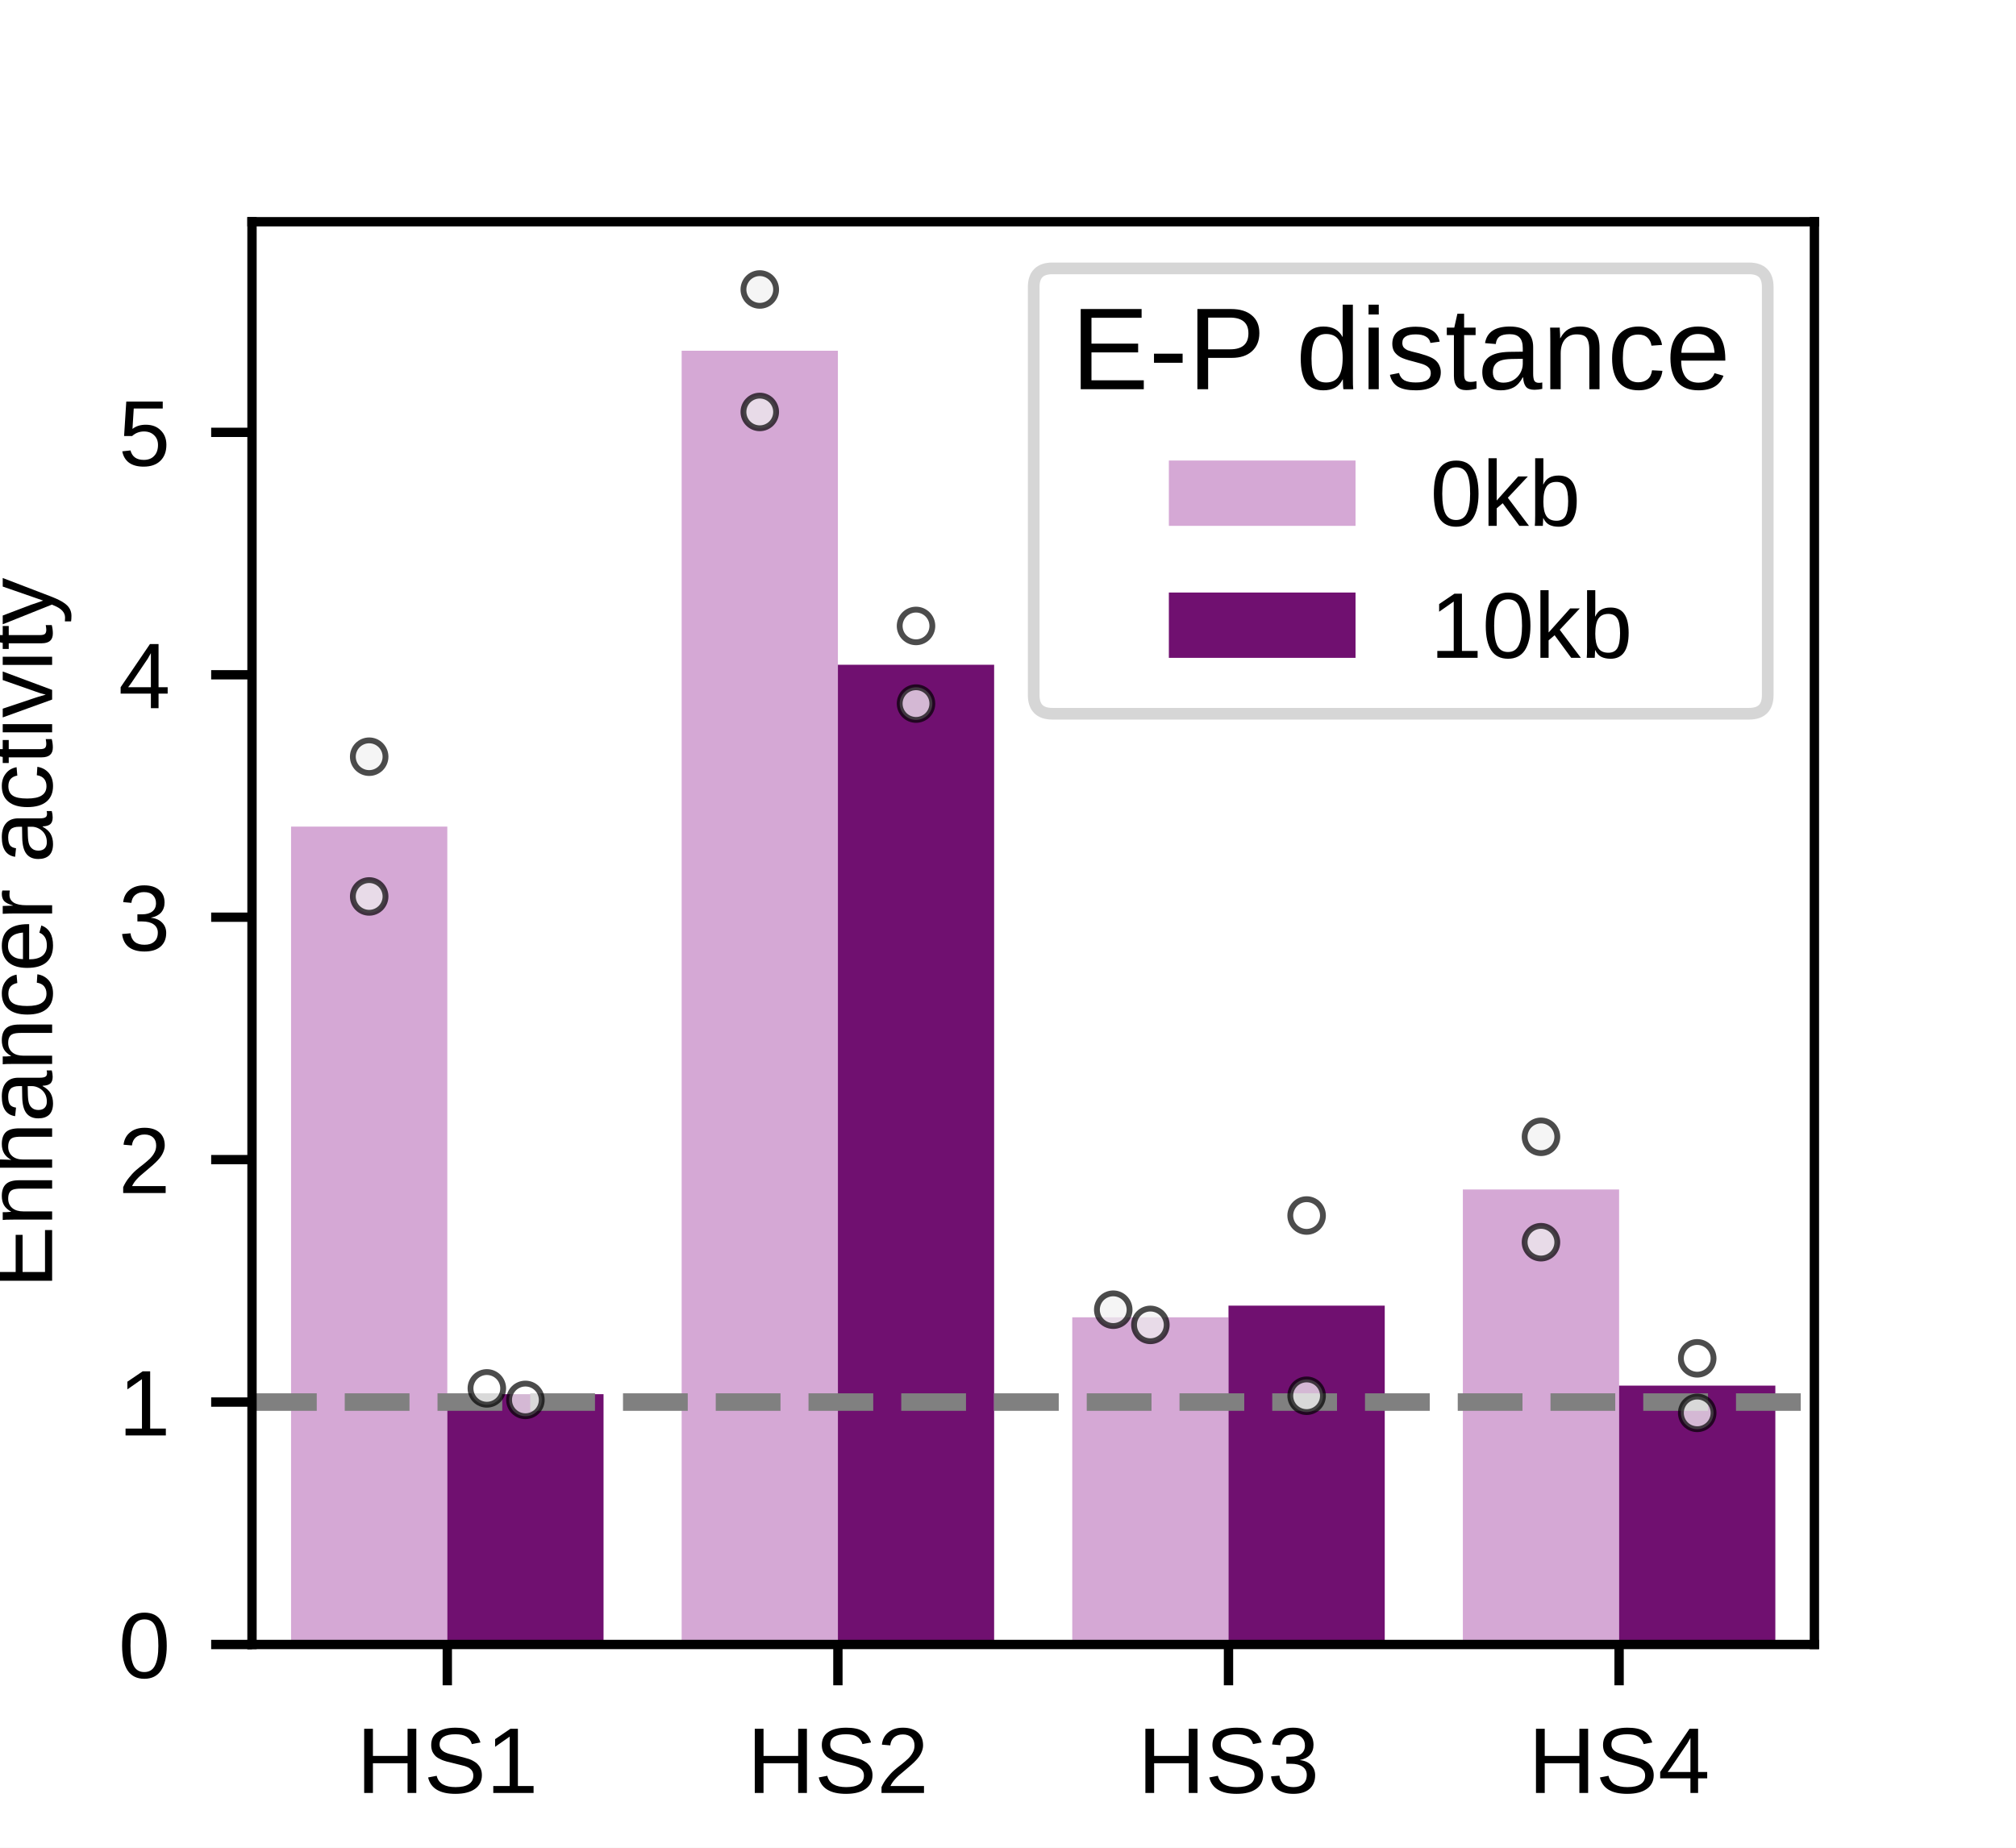
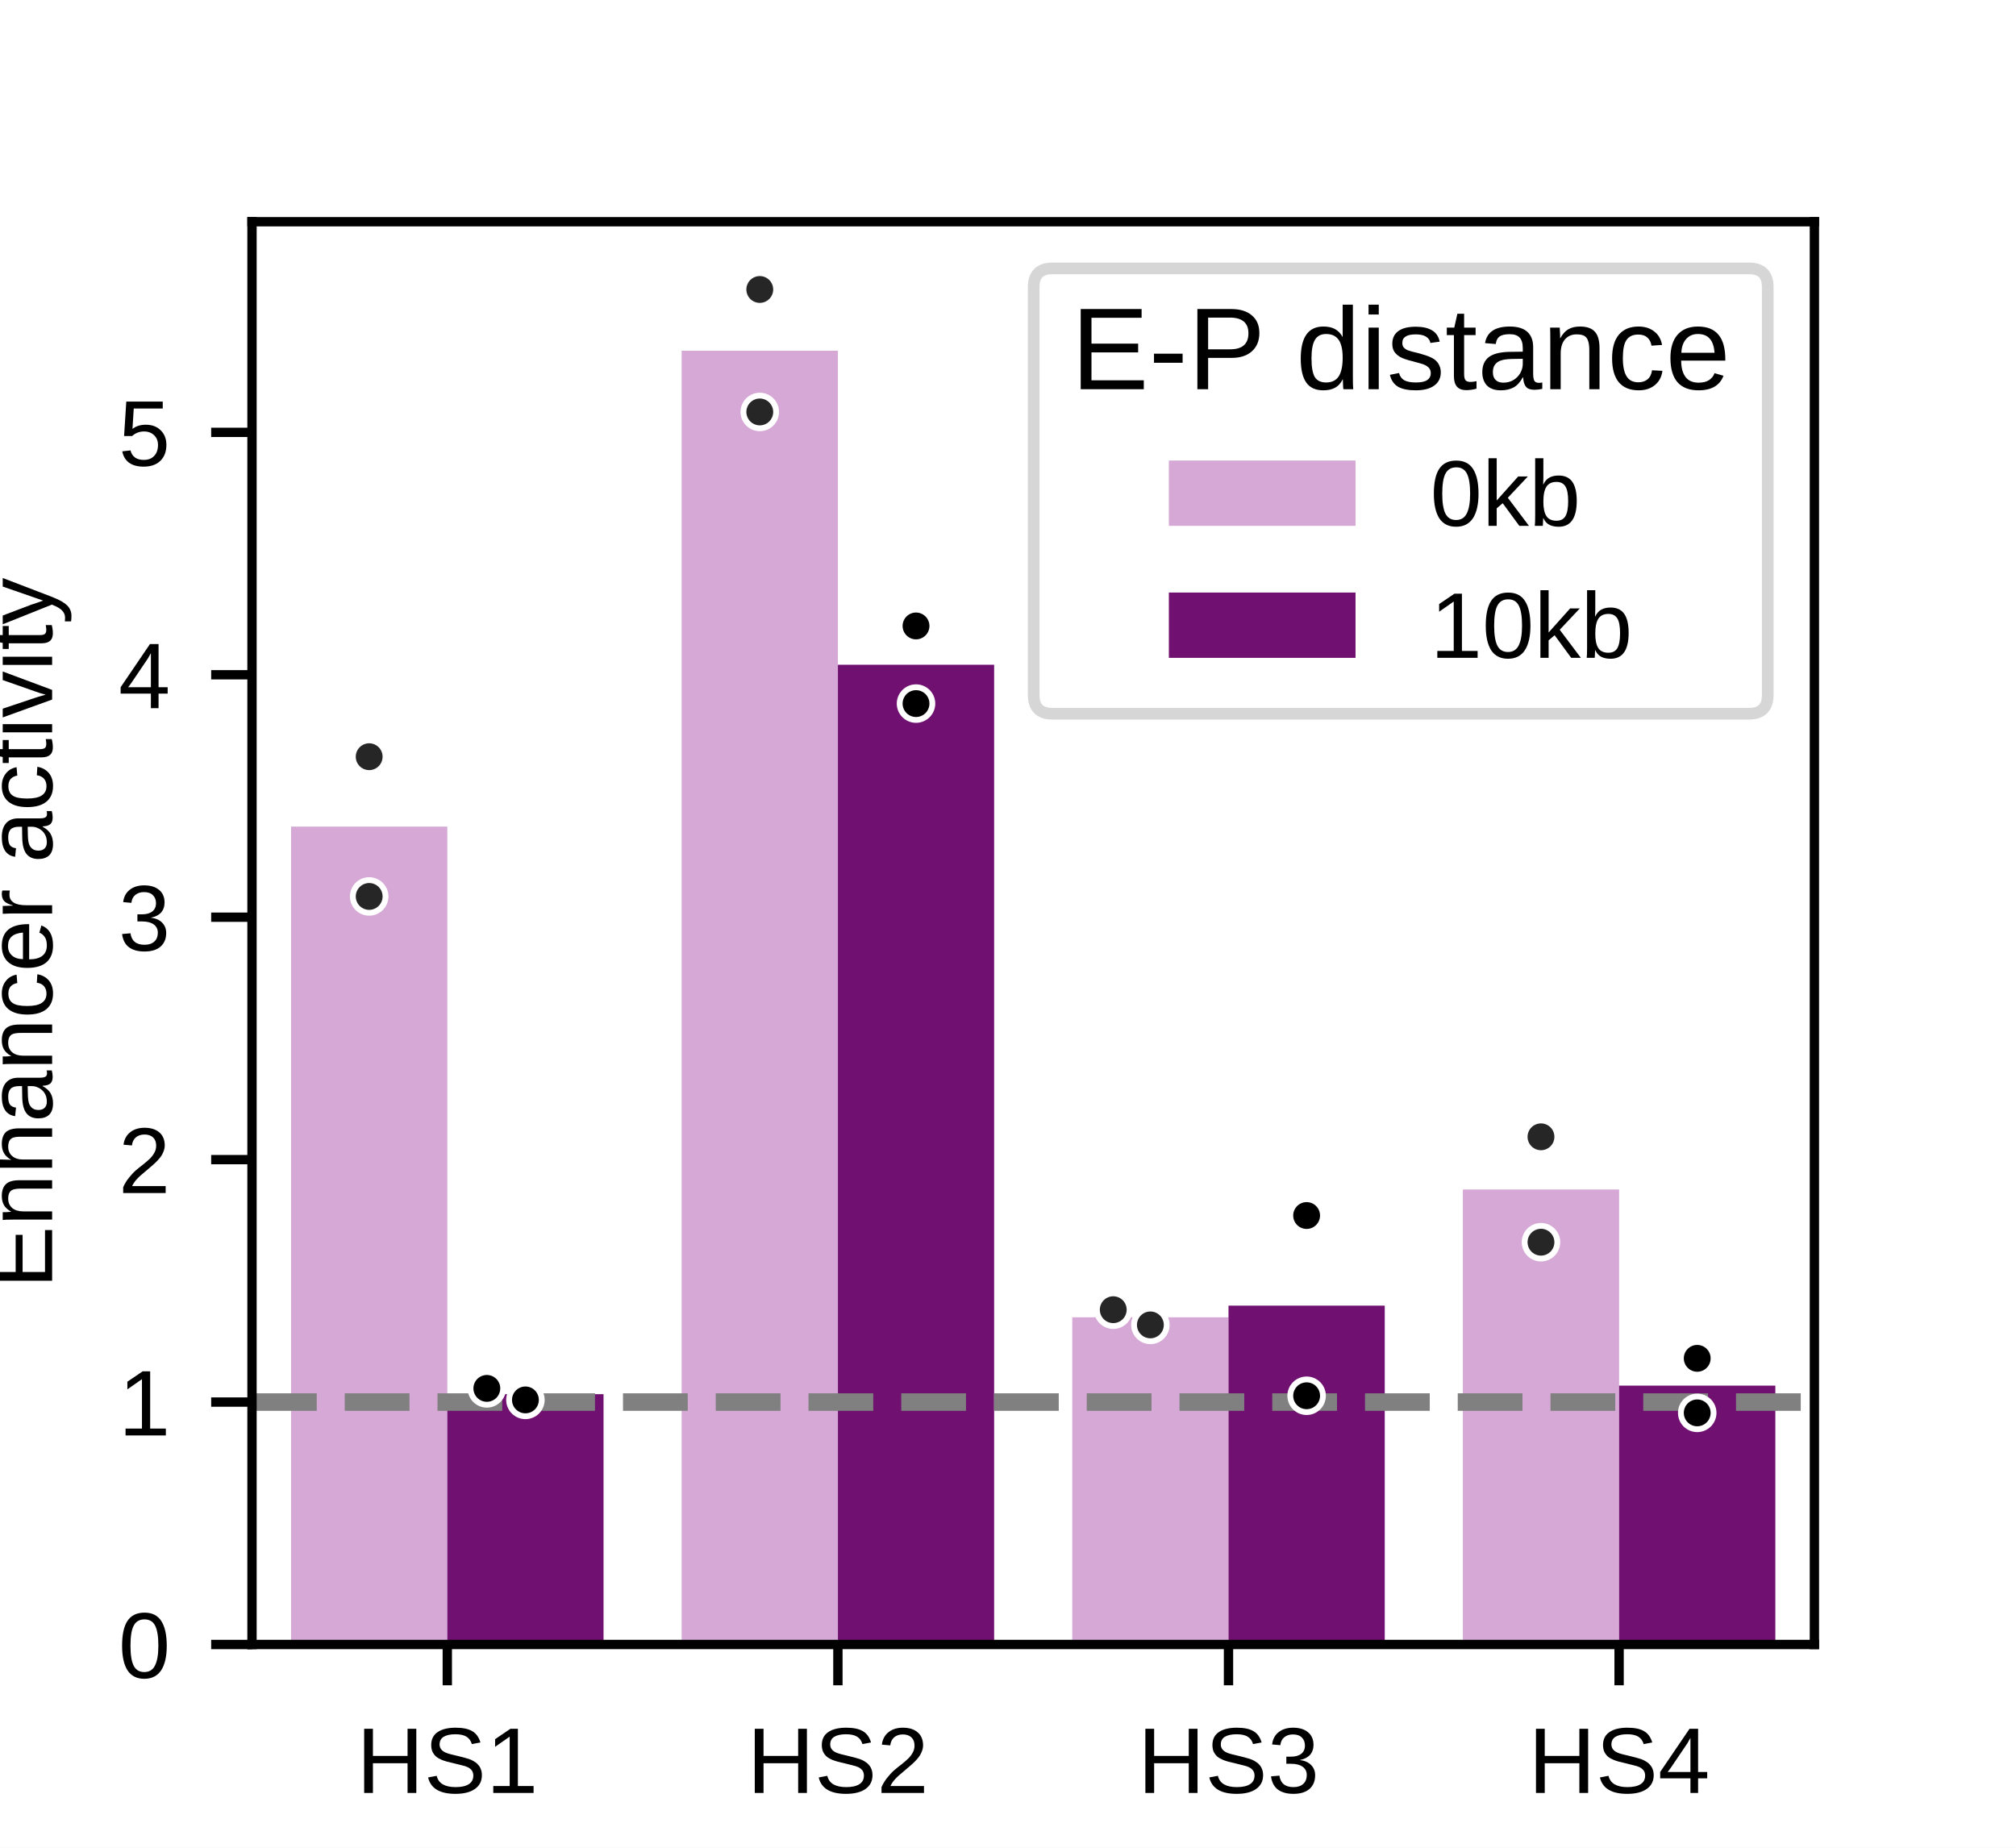
<svg xmlns="http://www.w3.org/2000/svg" xmlns:xlink="http://www.w3.org/1999/xlink" width="172.8pt" height="158.4pt" viewBox="0 0 172.8 158.4" version="1.1">
  <defs>
    <style type="text/css">*{stroke-linejoin: round; stroke-linecap: butt}</style>
  </defs>
  <g id="figure_1">
    <g id="patch_1">
      <path d="M 0 158.4  L 172.8 158.4  L 172.8 0  L 0 0  z " style="fill: #ffffff" />
    </g>
    <g id="axes_1">
      <g id="patch_2">
        <path d="M 21.6 140.976  L 155.52 140.976  L 155.52 19.008  L 21.6 19.008  z " style="fill: #ffffff" />
      </g>
      <g id="patch_3">
-         <path d="M 24.948 140.976  L 38.34 140.976  L 38.34 70.86  L 24.948 70.86  z " clip-path="url(#p3e9605665d)" style="fill: #d5a8d5" />
+         <path d="M 24.948 140.976  L 38.34 140.976  L 38.34 70.86  L 24.948 70.86  z " clip-path="url(#p662ab78f47)" style="fill: #d5a8d5" />
      </g>
      <g id="patch_4">
-         <path d="M 58.428 140.976  L 71.82 140.976  L 71.82 30.065  L 58.428 30.065  z " clip-path="url(#p3e9605665d)" style="fill: #d5a8d5" />
+         <path d="M 58.428 140.976  L 71.82 140.976  L 71.82 30.065  L 58.428 30.065  z " clip-path="url(#p662ab78f47)" style="fill: #d5a8d5" />
      </g>
      <g id="patch_5">
-         <path d="M 91.908 140.976  L 105.3 140.976  L 105.3 112.928  L 91.908 112.928  z " clip-path="url(#p3e9605665d)" style="fill: #d5a8d5" />
+         <path d="M 91.908 140.976  L 105.3 140.976  L 105.3 112.928  L 91.908 112.928  z " clip-path="url(#p662ab78f47)" style="fill: #d5a8d5" />
      </g>
      <g id="patch_6">
-         <path d="M 125.388 140.976  L 138.78 140.976  L 138.78 101.972  L 125.388 101.972  z " clip-path="url(#p3e9605665d)" style="fill: #d5a8d5" />
+         <path d="M 125.388 140.976  L 138.78 140.976  L 138.78 101.972  L 125.388 101.972  z " clip-path="url(#p662ab78f47)" style="fill: #d5a8d5" />
      </g>
      <g id="patch_7">
-         <path d="M 38.34 140.976  L 51.732 140.976  L 51.732 119.516  L 38.34 119.516  z " clip-path="url(#p3e9605665d)" style="fill: #701070" />
+         <path d="M 38.34 140.976  L 51.732 140.976  L 51.732 119.516  L 38.34 119.516  z " clip-path="url(#p662ab78f47)" style="fill: #701070" />
      </g>
      <g id="patch_8">
-         <path d="M 71.82 140.976  L 85.212 140.976  L 85.212 56.988  L 71.82 56.988  z " clip-path="url(#p3e9605665d)" style="fill: #701070" />
+         <path d="M 71.82 140.976  L 85.212 140.976  L 85.212 56.988  L 71.82 56.988  z " clip-path="url(#p662ab78f47)" style="fill: #701070" />
      </g>
      <g id="patch_9">
-         <path d="M 105.3 140.976  L 118.692 140.976  L 118.692 111.929  L 105.3 111.929  z " clip-path="url(#p3e9605665d)" style="fill: #701070" />
+         <path d="M 105.3 140.976  L 118.692 140.976  L 118.692 111.929  L 105.3 111.929  z " clip-path="url(#p662ab78f47)" style="fill: #701070" />
      </g>
      <g id="patch_10">
-         <path d="M 138.78 140.976  L 152.172 140.976  L 152.172 118.784  L 138.78 118.784  z " clip-path="url(#p3e9605665d)" style="fill: #701070" />
+         <path d="M 138.78 140.976  L 152.172 140.976  L 152.172 118.784  L 138.78 118.784  z " clip-path="url(#p662ab78f47)" style="fill: #701070" />
      </g>
      <g id="patch_11">
-         <path d="M 38.34 140.976  L 38.34 140.976  L 38.34 140.976  L 38.34 140.976  z " clip-path="url(#p3e9605665d)" style="fill: #d5a8d5" />
+         <path d="M 38.34 140.976  L 38.34 140.976  L 38.34 140.976  L 38.34 140.976  z " clip-path="url(#p662ab78f47)" style="fill: #d5a8d5" />
      </g>
      <g id="patch_12">
-         <path d="M 38.34 140.976  L 38.34 140.976  L 38.34 140.976  L 38.34 140.976  z " clip-path="url(#p3e9605665d)" style="fill: #701070" />
+         <path d="M 38.34 140.976  L 38.34 140.976  L 38.34 140.976  L 38.34 140.976  z " clip-path="url(#p662ab78f47)" style="fill: #701070" />
      </g>
      <g id="matplotlib.axis_1">
        <g id="xtick_1">
          <g id="line2d_1">
            <defs>
-               <path id="m010a87a208" d="M 0 0  L 0 3.5  " style="stroke: #000000; stroke-width: 0.8" />
+               <path id="m6aaa14fa99" d="M 0 0  L 0 3.5  " style="stroke: #000000; stroke-width: 0.8" />
            </defs>
            <g>
-               <use xlink:href="#m010a87a208" x="38.34" y="140.976" style="stroke: #000000; stroke-width: 0.8" />
+               <use xlink:href="#m6aaa14fa99" x="38.34" y="140.976" style="stroke: #000000; stroke-width: 0.8" />
            </g>
          </g>
          <g id="text_1">
            <text style="font: 8px 'Arial', sans-serif; text-anchor: middle" x="38.34" y="153.702" transform="rotate(-0 38.34 153.7022)">HS1</text>
          </g>
        </g>
        <g id="xtick_2">
          <g id="line2d_2">
            <g>
-               <use xlink:href="#m010a87a208" x="71.82" y="140.976" style="stroke: #000000; stroke-width: 0.8" />
+               <use xlink:href="#m6aaa14fa99" x="71.82" y="140.976" style="stroke: #000000; stroke-width: 0.8" />
            </g>
          </g>
          <g id="text_2">
            <text style="font: 8px 'Arial', sans-serif; text-anchor: middle" x="71.82" y="153.702" transform="rotate(-0 71.82 153.7022)">HS2</text>
          </g>
        </g>
        <g id="xtick_3">
          <g id="line2d_3">
            <g>
-               <use xlink:href="#m010a87a208" x="105.3" y="140.976" style="stroke: #000000; stroke-width: 0.8" />
+               <use xlink:href="#m6aaa14fa99" x="105.3" y="140.976" style="stroke: #000000; stroke-width: 0.8" />
            </g>
          </g>
          <g id="text_3">
            <text style="font: 8px 'Arial', sans-serif; text-anchor: middle" x="105.3" y="153.702" transform="rotate(-0 105.3 153.7022)">HS3</text>
          </g>
        </g>
        <g id="xtick_4">
          <g id="line2d_4">
            <g>
-               <use xlink:href="#m010a87a208" x="138.78" y="140.976" style="stroke: #000000; stroke-width: 0.8" />
+               <use xlink:href="#m6aaa14fa99" x="138.78" y="140.976" style="stroke: #000000; stroke-width: 0.8" />
            </g>
          </g>
          <g id="text_4">
            <text style="font: 8px 'Arial', sans-serif; text-anchor: middle" x="138.78" y="153.702" transform="rotate(-0 138.78 153.7022)">HS4</text>
          </g>
        </g>
      </g>
      <g id="matplotlib.axis_2">
        <g id="ytick_1">
          <g id="line2d_5">
            <defs>
-               <path id="m8f89b30e08" d="M 0 0  L -3.5 0  " style="stroke: #000000; stroke-width: 0.8" />
+               <path id="med4b6152b9" d="M 0 0  L -3.5 0  " style="stroke: #000000; stroke-width: 0.8" />
            </defs>
            <g>
-               <use xlink:href="#m8f89b30e08" x="21.6" y="140.976" style="stroke: #000000; stroke-width: 0.8" />
+               <use xlink:href="#med4b6152b9" x="21.6" y="140.976" style="stroke: #000000; stroke-width: 0.8" />
            </g>
          </g>
          <g id="text_5">
            <text style="font: 8px 'Arial', sans-serif; text-anchor: end" x="14.6" y="143.839" transform="rotate(-0 14.6 143.8391)">0</text>
          </g>
        </g>
        <g id="ytick_2">
          <g id="line2d_6">
            <g>
-               <use xlink:href="#m8f89b30e08" x="21.6" y="120.194" style="stroke: #000000; stroke-width: 0.8" />
+               <use xlink:href="#med4b6152b9" x="21.6" y="120.194" style="stroke: #000000; stroke-width: 0.8" />
            </g>
          </g>
          <g id="text_6">
            <text style="font: 8px 'Arial', sans-serif; text-anchor: end" x="14.6" y="123.057" transform="rotate(-0 14.6 123.0566)">1</text>
          </g>
        </g>
        <g id="ytick_3">
          <g id="line2d_7">
            <g>
-               <use xlink:href="#m8f89b30e08" x="21.6" y="99.411" style="stroke: #000000; stroke-width: 0.8" />
+               <use xlink:href="#med4b6152b9" x="21.6" y="99.411" style="stroke: #000000; stroke-width: 0.8" />
            </g>
          </g>
          <g id="text_7">
            <text style="font: 8px 'Arial', sans-serif; text-anchor: end" x="14.6" y="102.274" transform="rotate(-0 14.6 102.2742)">2</text>
          </g>
        </g>
        <g id="ytick_4">
          <g id="line2d_8">
            <g>
-               <use xlink:href="#m8f89b30e08" x="21.6" y="78.629" style="stroke: #000000; stroke-width: 0.8" />
+               <use xlink:href="#med4b6152b9" x="21.6" y="78.629" style="stroke: #000000; stroke-width: 0.8" />
            </g>
          </g>
          <g id="text_8">
            <text style="font: 8px 'Arial', sans-serif; text-anchor: end" x="14.6" y="81.492" transform="rotate(-0 14.6 81.49167)">3</text>
          </g>
        </g>
        <g id="ytick_5">
          <g id="line2d_9">
            <g>
-               <use xlink:href="#m8f89b30e08" x="21.6" y="57.846" style="stroke: #000000; stroke-width: 0.8" />
+               <use xlink:href="#med4b6152b9" x="21.6" y="57.846" style="stroke: #000000; stroke-width: 0.8" />
            </g>
          </g>
          <g id="text_9">
            <text style="font: 8px 'Arial', sans-serif; text-anchor: end" x="14.6" y="60.709" transform="rotate(-0 14.6 60.70918)">4</text>
          </g>
        </g>
        <g id="ytick_6">
          <g id="line2d_10">
            <g>
-               <use xlink:href="#m8f89b30e08" x="21.6" y="37.064" style="stroke: #000000; stroke-width: 0.8" />
+               <use xlink:href="#med4b6152b9" x="21.6" y="37.064" style="stroke: #000000; stroke-width: 0.8" />
            </g>
          </g>
          <g id="text_10">
            <text style="font: 8px 'Arial', sans-serif; text-anchor: end" x="14.6" y="39.927" transform="rotate(-0 14.6 39.9267)">5</text>
          </g>
        </g>
        <g id="text_11">
          <text style="font: 8px 'Arial', sans-serif; text-anchor: middle" x="4.468" y="79.992" transform="rotate(-90 4.4675 79.992)">Enhancer activity</text>
        </g>
      </g>
      <g id="line2d_11">
-         <path d="M 21.6 120.194  L 155.52 120.194  " clip-path="url(#p3e9605665d)" style="fill: none; stroke-dasharray: 5.55,2.4; stroke-dashoffset: 0; stroke: #808080; stroke-width: 1.5" />
+         <path d="M 21.6 120.194  L 155.52 120.194  " clip-path="url(#p662ab78f47)" style="fill: none; stroke-dasharray: 5.55,2.4; stroke-dashoffset: 0; stroke: #808080; stroke-width: 1.5" />
      </g>
      <g id="patch_13">
        <path d="M 21.6 140.976  L 21.6 19.008  " style="fill: none; stroke: #000000; stroke-width: 0.8; stroke-linejoin: miter; stroke-linecap: square" />
      </g>
      <g id="patch_14">
        <path d="M 155.52 140.976  L 155.52 19.008  " style="fill: none; stroke: #000000; stroke-width: 0.8; stroke-linejoin: miter; stroke-linecap: square" />
      </g>
      <g id="patch_15">
        <path d="M 21.6 140.976  L 155.52 140.976  " style="fill: none; stroke: #000000; stroke-width: 0.8; stroke-linejoin: miter; stroke-linecap: square" />
      </g>
      <g id="patch_16">
        <path d="M 21.6 19.008  L 155.52 19.008  " style="fill: none; stroke: #000000; stroke-width: 0.8; stroke-linejoin: miter; stroke-linecap: square" />
      </g>
      <g id="PathCollection_1">
        <defs>
-           <path id="C0_0_85489eeee4" d="M 0 1.4  C 0.371 1.4 0.727 1.252 0.99 0.99  C 1.252 0.727 1.4 0.371 1.4 -0  C 1.4 -0.371 1.252 -0.727 0.99 -0.99  C 0.727 -1.252 0.371 -1.4 0 -1.4  C -0.371 -1.4 -0.727 -1.252 -0.99 -0.99  C -1.252 -0.727 -1.4 -0.371 -1.4 0  C -1.4 0.371 -1.252 0.727 -0.99 0.99  C -0.727 1.252 -0.371 1.4 0 1.4  z " />
-         </defs>
-         <g clip-path="url(#p3e9605665d)">
-           <use xlink:href="#C0_0_85489eeee4" x="31.644" y="64.87" style="fill: #f1f1f1; fill-opacity: 0.7; stroke: #000000; stroke-opacity: 0.7; stroke-width: 0.5" />
-         </g>
-         <g clip-path="url(#p3e9605665d)">
-           <use xlink:href="#C0_0_85489eeee4" x="31.644" y="76.849" style="fill: #f1f1f1; fill-opacity: 0.7; stroke: #000000; stroke-opacity: 0.7; stroke-width: 0.5" />
+           <path id="C0_0_ec7551bbe0" d="M 0 1.4  C 0.371 1.4 0.727 1.252 0.99 0.99  C 1.252 0.727 1.4 0.371 1.4 -0  C 1.4 -0.371 1.252 -0.727 0.99 -0.99  C 0.727 -1.252 0.371 -1.4 0 -1.4  C -0.371 -1.4 -0.727 -1.252 -0.99 -0.99  C -1.252 -0.727 -1.4 -0.371 -1.4 0  C -1.4 0.371 -1.252 0.727 -0.99 0.99  C -0.727 1.252 -0.371 1.4 0 1.4  z " />
+         </defs>
+         <g clip-path="url(#p662ab78f47)">
+           <use xlink:href="#C0_0_ec7551bbe0" x="31.644" y="64.87" style="fill: #262626; stroke: #ffffff; stroke-width: 0.5" />
+         </g>
+         <g clip-path="url(#p662ab78f47)">
+           <use xlink:href="#C0_0_ec7551bbe0" x="31.644" y="76.849" style="fill: #262626; stroke: #ffffff; stroke-width: 0.5" />
        </g>
      </g>
      <g id="PathCollection_2">
        <defs>
-           <path id="C1_0_d7f9f54eda" d="M 0 1.4  C 0.371 1.4 0.727 1.252 0.99 0.99  C 1.252 0.727 1.4 0.371 1.4 -0  C 1.4 -0.371 1.252 -0.727 0.99 -0.99  C 0.727 -1.252 0.371 -1.4 0 -1.4  C -0.371 -1.4 -0.727 -1.252 -0.99 -0.99  C -1.252 -0.727 -1.4 -0.371 -1.4 0  C -1.4 0.371 -1.252 0.727 -0.99 0.99  C -0.727 1.252 -0.371 1.4 0 1.4  z " />
-         </defs>
-         <g clip-path="url(#p3e9605665d)">
-           <use xlink:href="#C1_0_d7f9f54eda" x="45.036" y="120.009" style="fill: #ffffff; fill-opacity: 0.7; stroke: #000000; stroke-opacity: 0.7; stroke-width: 0.5" />
-         </g>
-         <g clip-path="url(#p3e9605665d)">
-           <use xlink:href="#C1_0_d7f9f54eda" x="41.729" y="119.022" style="fill: #ffffff; fill-opacity: 0.7; stroke: #000000; stroke-opacity: 0.7; stroke-width: 0.5" />
+           <path id="C1_0_a6ed1ad724" d="M 0 1.4  C 0.371 1.4 0.727 1.252 0.99 0.99  C 1.252 0.727 1.4 0.371 1.4 -0  C 1.4 -0.371 1.252 -0.727 0.99 -0.99  C 0.727 -1.252 0.371 -1.4 0 -1.4  C -0.371 -1.4 -0.727 -1.252 -0.99 -0.99  C -1.252 -0.727 -1.4 -0.371 -1.4 0  C -1.4 0.371 -1.252 0.727 -0.99 0.99  C -0.727 1.252 -0.371 1.4 0 1.4  z " />
+         </defs>
+         <g clip-path="url(#p662ab78f47)">
+           <use xlink:href="#C1_0_a6ed1ad724" x="45.036" y="120.009" style="stroke: #ffffff; stroke-width: 0.5" />
+         </g>
+         <g clip-path="url(#p662ab78f47)">
+           <use xlink:href="#C1_0_a6ed1ad724" x="41.729" y="119.022" style="stroke: #ffffff; stroke-width: 0.5" />
        </g>
      </g>
      <g id="PathCollection_3">
        <defs>
-           <path id="C2_0_be3ef189f8" d="M 0 1.4  C 0.371 1.4 0.727 1.252 0.99 0.99  C 1.252 0.727 1.4 0.371 1.4 -0  C 1.4 -0.371 1.252 -0.727 0.99 -0.99  C 0.727 -1.252 0.371 -1.4 0 -1.4  C -0.371 -1.4 -0.727 -1.252 -0.99 -0.99  C -1.252 -0.727 -1.4 -0.371 -1.4 0  C -1.4 0.371 -1.252 0.727 -0.99 0.99  C -0.727 1.252 -0.371 1.4 0 1.4  z " />
-         </defs>
-         <g clip-path="url(#p3e9605665d)">
-           <use xlink:href="#C2_0_be3ef189f8" x="65.124" y="24.816" style="fill: #f1f1f1; fill-opacity: 0.7; stroke: #000000; stroke-opacity: 0.7; stroke-width: 0.5" />
-         </g>
-         <g clip-path="url(#p3e9605665d)">
-           <use xlink:href="#C2_0_be3ef189f8" x="65.124" y="35.315" style="fill: #f1f1f1; fill-opacity: 0.7; stroke: #000000; stroke-opacity: 0.7; stroke-width: 0.5" />
+           <path id="C2_0_332c16fc61" d="M 0 1.4  C 0.371 1.4 0.727 1.252 0.99 0.99  C 1.252 0.727 1.4 0.371 1.4 -0  C 1.4 -0.371 1.252 -0.727 0.99 -0.99  C 0.727 -1.252 0.371 -1.4 0 -1.4  C -0.371 -1.4 -0.727 -1.252 -0.99 -0.99  C -1.252 -0.727 -1.4 -0.371 -1.4 0  C -1.4 0.371 -1.252 0.727 -0.99 0.99  C -0.727 1.252 -0.371 1.4 0 1.4  z " />
+         </defs>
+         <g clip-path="url(#p662ab78f47)">
+           <use xlink:href="#C2_0_332c16fc61" x="65.124" y="24.816" style="fill: #262626; stroke: #ffffff; stroke-width: 0.5" />
+         </g>
+         <g clip-path="url(#p662ab78f47)">
+           <use xlink:href="#C2_0_332c16fc61" x="65.124" y="35.315" style="fill: #262626; stroke: #ffffff; stroke-width: 0.5" />
        </g>
      </g>
      <g id="PathCollection_4">
        <defs>
-           <path id="C3_0_b4971901ab" d="M 0 1.4  C 0.371 1.4 0.727 1.252 0.99 0.99  C 1.252 0.727 1.4 0.371 1.4 -0  C 1.4 -0.371 1.252 -0.727 0.99 -0.99  C 0.727 -1.252 0.371 -1.4 0 -1.4  C -0.371 -1.4 -0.727 -1.252 -0.99 -0.99  C -1.252 -0.727 -1.4 -0.371 -1.4 0  C -1.4 0.371 -1.252 0.727 -0.99 0.99  C -0.727 1.252 -0.371 1.4 0 1.4  z " />
-         </defs>
-         <g clip-path="url(#p3e9605665d)">
-           <use xlink:href="#C3_0_b4971901ab" x="78.516" y="53.66" style="fill: #ffffff; fill-opacity: 0.7; stroke: #000000; stroke-opacity: 0.7; stroke-width: 0.5" />
-         </g>
-         <g clip-path="url(#p3e9605665d)">
-           <use xlink:href="#C3_0_b4971901ab" x="78.516" y="60.316" style="fill: #ffffff; fill-opacity: 0.7; stroke: #000000; stroke-opacity: 0.7; stroke-width: 0.5" />
+           <path id="C3_0_fe81963698" d="M 0 1.4  C 0.371 1.4 0.727 1.252 0.99 0.99  C 1.252 0.727 1.4 0.371 1.4 -0  C 1.4 -0.371 1.252 -0.727 0.99 -0.99  C 0.727 -1.252 0.371 -1.4 0 -1.4  C -0.371 -1.4 -0.727 -1.252 -0.99 -0.99  C -1.252 -0.727 -1.4 -0.371 -1.4 0  C -1.4 0.371 -1.252 0.727 -0.99 0.99  C -0.727 1.252 -0.371 1.4 0 1.4  z " />
+         </defs>
+         <g clip-path="url(#p662ab78f47)">
+           <use xlink:href="#C3_0_fe81963698" x="78.516" y="53.66" style="stroke: #ffffff; stroke-width: 0.5" />
+         </g>
+         <g clip-path="url(#p662ab78f47)">
+           <use xlink:href="#C3_0_fe81963698" x="78.516" y="60.316" style="stroke: #ffffff; stroke-width: 0.5" />
        </g>
      </g>
      <g id="PathCollection_5">
        <defs>
-           <path id="C4_0_1b188e941e" d="M 0 1.4  C 0.371 1.4 0.727 1.252 0.99 0.99  C 1.252 0.727 1.4 0.371 1.4 -0  C 1.4 -0.371 1.252 -0.727 0.99 -0.99  C 0.727 -1.252 0.371 -1.4 0 -1.4  C -0.371 -1.4 -0.727 -1.252 -0.99 -0.99  C -1.252 -0.727 -1.4 -0.371 -1.4 0  C -1.4 0.371 -1.252 0.727 -0.99 0.99  C -0.727 1.252 -0.371 1.4 0 1.4  z " />
-         </defs>
-         <g clip-path="url(#p3e9605665d)">
-           <use xlink:href="#C4_0_1b188e941e" x="95.421" y="112.276" style="fill: #f1f1f1; fill-opacity: 0.7; stroke: #000000; stroke-opacity: 0.7; stroke-width: 0.5" />
-         </g>
-         <g clip-path="url(#p3e9605665d)">
-           <use xlink:href="#C4_0_1b188e941e" x="98.604" y="113.579" style="fill: #f1f1f1; fill-opacity: 0.7; stroke: #000000; stroke-opacity: 0.7; stroke-width: 0.5" />
+           <path id="C4_0_f13a5c2dc2" d="M 0 1.4  C 0.371 1.4 0.727 1.252 0.99 0.99  C 1.252 0.727 1.4 0.371 1.4 -0  C 1.4 -0.371 1.252 -0.727 0.99 -0.99  C 0.727 -1.252 0.371 -1.4 0 -1.4  C -0.371 -1.4 -0.727 -1.252 -0.99 -0.99  C -1.252 -0.727 -1.4 -0.371 -1.4 0  C -1.4 0.371 -1.252 0.727 -0.99 0.99  C -0.727 1.252 -0.371 1.4 0 1.4  z " />
+         </defs>
+         <g clip-path="url(#p662ab78f47)">
+           <use xlink:href="#C4_0_f13a5c2dc2" x="95.421" y="112.276" style="fill: #262626; stroke: #ffffff; stroke-width: 0.5" />
+         </g>
+         <g clip-path="url(#p662ab78f47)">
+           <use xlink:href="#C4_0_f13a5c2dc2" x="98.604" y="113.579" style="fill: #262626; stroke: #ffffff; stroke-width: 0.5" />
        </g>
      </g>
      <g id="PathCollection_6">
        <defs>
-           <path id="C5_0_80bba6fb36" d="M 0 1.4  C 0.371 1.4 0.727 1.252 0.99 0.99  C 1.252 0.727 1.4 0.371 1.4 -0  C 1.4 -0.371 1.252 -0.727 0.99 -0.99  C 0.727 -1.252 0.371 -1.4 0 -1.4  C -0.371 -1.4 -0.727 -1.252 -0.99 -0.99  C -1.252 -0.727 -1.4 -0.371 -1.4 0  C -1.4 0.371 -1.252 0.727 -0.99 0.99  C -0.727 1.252 -0.371 1.4 0 1.4  z " />
-         </defs>
-         <g clip-path="url(#p3e9605665d)">
-           <use xlink:href="#C5_0_80bba6fb36" x="111.996" y="119.654" style="fill: #ffffff; fill-opacity: 0.7; stroke: #000000; stroke-opacity: 0.7; stroke-width: 0.5" />
-         </g>
-         <g clip-path="url(#p3e9605665d)">
-           <use xlink:href="#C5_0_80bba6fb36" x="111.996" y="104.203" style="fill: #ffffff; fill-opacity: 0.7; stroke: #000000; stroke-opacity: 0.7; stroke-width: 0.5" />
+           <path id="C5_0_a68ae682d8" d="M 0 1.4  C 0.371 1.4 0.727 1.252 0.99 0.99  C 1.252 0.727 1.4 0.371 1.4 -0  C 1.4 -0.371 1.252 -0.727 0.99 -0.99  C 0.727 -1.252 0.371 -1.4 0 -1.4  C -0.371 -1.4 -0.727 -1.252 -0.99 -0.99  C -1.252 -0.727 -1.4 -0.371 -1.4 0  C -1.4 0.371 -1.252 0.727 -0.99 0.99  C -0.727 1.252 -0.371 1.4 0 1.4  z " />
+         </defs>
+         <g clip-path="url(#p662ab78f47)">
+           <use xlink:href="#C5_0_a68ae682d8" x="111.996" y="119.654" style="stroke: #ffffff; stroke-width: 0.5" />
+         </g>
+         <g clip-path="url(#p662ab78f47)">
+           <use xlink:href="#C5_0_a68ae682d8" x="111.996" y="104.203" style="stroke: #ffffff; stroke-width: 0.5" />
        </g>
      </g>
      <g id="PathCollection_7">
        <defs>
-           <path id="C6_0_ba058e09c3" d="M 0 1.4  C 0.371 1.4 0.727 1.252 0.99 0.99  C 1.252 0.727 1.4 0.371 1.4 -0  C 1.4 -0.371 1.252 -0.727 0.99 -0.99  C 0.727 -1.252 0.371 -1.4 0 -1.4  C -0.371 -1.4 -0.727 -1.252 -0.99 -0.99  C -1.252 -0.727 -1.4 -0.371 -1.4 0  C -1.4 0.371 -1.252 0.727 -0.99 0.99  C -0.727 1.252 -0.371 1.4 0 1.4  z " />
-         </defs>
-         <g clip-path="url(#p3e9605665d)">
-           <use xlink:href="#C6_0_ba058e09c3" x="132.084" y="97.455" style="fill: #f1f1f1; fill-opacity: 0.7; stroke: #000000; stroke-opacity: 0.7; stroke-width: 0.5" />
-         </g>
-         <g clip-path="url(#p3e9605665d)">
-           <use xlink:href="#C6_0_ba058e09c3" x="132.084" y="106.49" style="fill: #f1f1f1; fill-opacity: 0.7; stroke: #000000; stroke-opacity: 0.7; stroke-width: 0.5" />
+           <path id="C6_0_2eb6ac04ea" d="M 0 1.4  C 0.371 1.4 0.727 1.252 0.99 0.99  C 1.252 0.727 1.4 0.371 1.4 -0  C 1.4 -0.371 1.252 -0.727 0.99 -0.99  C 0.727 -1.252 0.371 -1.4 0 -1.4  C -0.371 -1.4 -0.727 -1.252 -0.99 -0.99  C -1.252 -0.727 -1.4 -0.371 -1.4 0  C -1.4 0.371 -1.252 0.727 -0.99 0.99  C -0.727 1.252 -0.371 1.4 0 1.4  z " />
+         </defs>
+         <g clip-path="url(#p662ab78f47)">
+           <use xlink:href="#C6_0_2eb6ac04ea" x="132.084" y="97.455" style="fill: #262626; stroke: #ffffff; stroke-width: 0.5" />
+         </g>
+         <g clip-path="url(#p662ab78f47)">
+           <use xlink:href="#C6_0_2eb6ac04ea" x="132.084" y="106.49" style="fill: #262626; stroke: #ffffff; stroke-width: 0.5" />
        </g>
      </g>
      <g id="PathCollection_8">
        <defs>
-           <path id="C7_0_2abe9f3a7b" d="M 0 1.4  C 0.371 1.4 0.727 1.252 0.99 0.99  C 1.252 0.727 1.4 0.371 1.4 -0  C 1.4 -0.371 1.252 -0.727 0.99 -0.99  C 0.727 -1.252 0.371 -1.4 0 -1.4  C -0.371 -1.4 -0.727 -1.252 -0.99 -0.99  C -1.252 -0.727 -1.4 -0.371 -1.4 0  C -1.4 0.371 -1.252 0.727 -0.99 0.99  C -0.727 1.252 -0.371 1.4 0 1.4  z " />
-         </defs>
-         <g clip-path="url(#p3e9605665d)">
-           <use xlink:href="#C7_0_2abe9f3a7b" x="145.476" y="121.121" style="fill: #ffffff; fill-opacity: 0.7; stroke: #000000; stroke-opacity: 0.7; stroke-width: 0.5" />
-         </g>
-         <g clip-path="url(#p3e9605665d)">
-           <use xlink:href="#C7_0_2abe9f3a7b" x="145.476" y="116.446" style="fill: #ffffff; fill-opacity: 0.7; stroke: #000000; stroke-opacity: 0.7; stroke-width: 0.5" />
+           <path id="C7_0_9e2f95a321" d="M 0 1.4  C 0.371 1.4 0.727 1.252 0.99 0.99  C 1.252 0.727 1.4 0.371 1.4 -0  C 1.4 -0.371 1.252 -0.727 0.99 -0.99  C 0.727 -1.252 0.371 -1.4 0 -1.4  C -0.371 -1.4 -0.727 -1.252 -0.99 -0.99  C -1.252 -0.727 -1.4 -0.371 -1.4 0  C -1.4 0.371 -1.252 0.727 -0.99 0.99  C -0.727 1.252 -0.371 1.4 0 1.4  z " />
+         </defs>
+         <g clip-path="url(#p662ab78f47)">
+           <use xlink:href="#C7_0_9e2f95a321" x="145.476" y="121.121" style="stroke: #ffffff; stroke-width: 0.5" />
+         </g>
+         <g clip-path="url(#p662ab78f47)">
+           <use xlink:href="#C7_0_9e2f95a321" x="145.476" y="116.446" style="stroke: #ffffff; stroke-width: 0.5" />
        </g>
      </g>
      <g id="legend_1">
        <g id="patch_17">
          <path d="M 90.203 61.186  L 149.92 61.186  Q 151.52 61.186 151.52 59.586  L 151.52 24.608  Q 151.52 23.008 149.92 23.008  L 90.203 23.008  Q 88.603 23.008 88.603 24.608  L 88.603 59.586  Q 88.603 61.186 90.203 61.186  z " style="fill: #ffffff; opacity: 0.8; stroke: #cccccc; stroke-linejoin: miter" />
        </g>
        <g id="text_12">
          <text style="font: 10px 'Arial', sans-serif; text-anchor: start" x="91.803" y="33.366" transform="rotate(-0 91.80281 33.36581)">E-P distance</text>
        </g>
        <g id="patch_18">
          <path d="M 100.188 45.08  L 116.188 45.08  L 116.188 39.48  L 100.188 39.48  z " style="fill: #d5a8d5" />
        </g>
        <g id="text_13">
          <text style="font: 8px 'Arial', sans-serif; text-anchor: start" x="122.588" y="45.08" transform="rotate(-0 122.5883 45.07956)">0kb</text>
        </g>
        <g id="patch_19">
          <path d="M 100.188 56.396  L 116.188 56.396  L 116.188 50.796  L 100.188 50.796  z " style="fill: #701070" />
        </g>
        <g id="text_14">
          <text style="font: 8px 'Arial', sans-serif; text-anchor: start" x="122.588" y="56.396" transform="rotate(-0 122.5883 56.39581)">10kb</text>
        </g>
      </g>
    </g>
  </g>
  <defs>
-     <clipPath id="p3e9605665d">
+     <clipPath id="p662ab78f47">
      <rect x="21.6" y="19.008" width="133.92" height="121.968" />
    </clipPath>
  </defs>
</svg>
